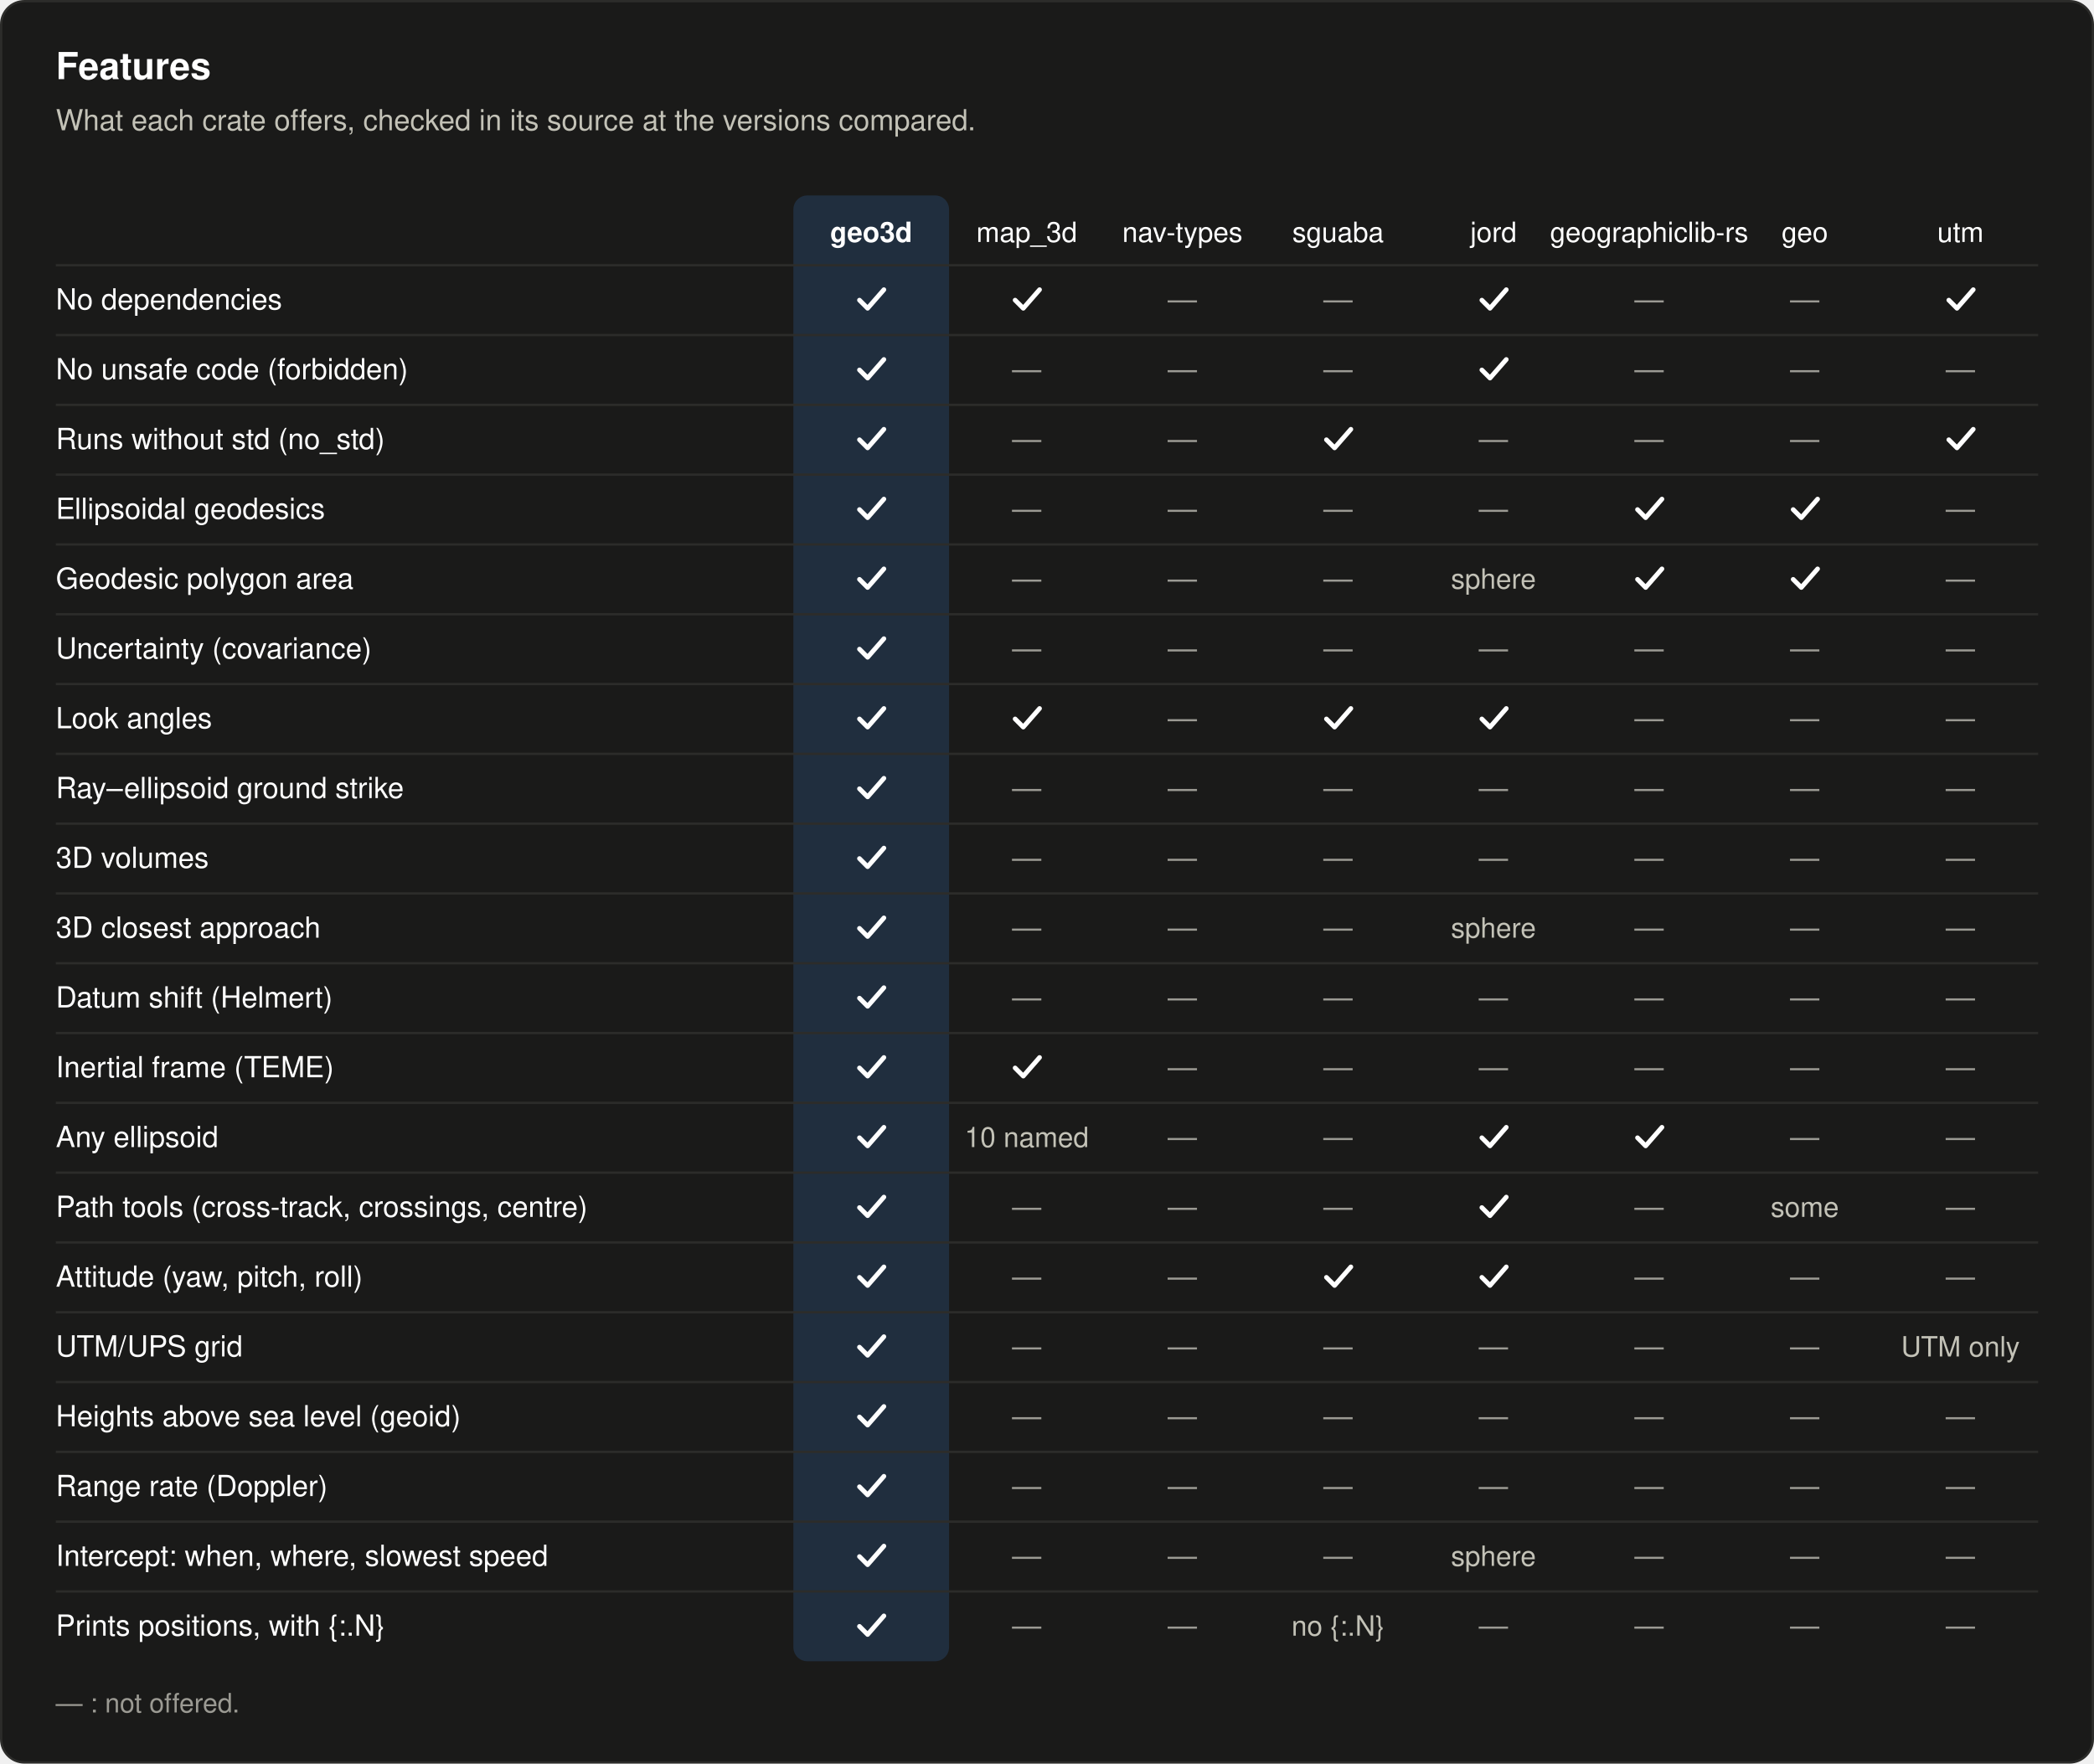
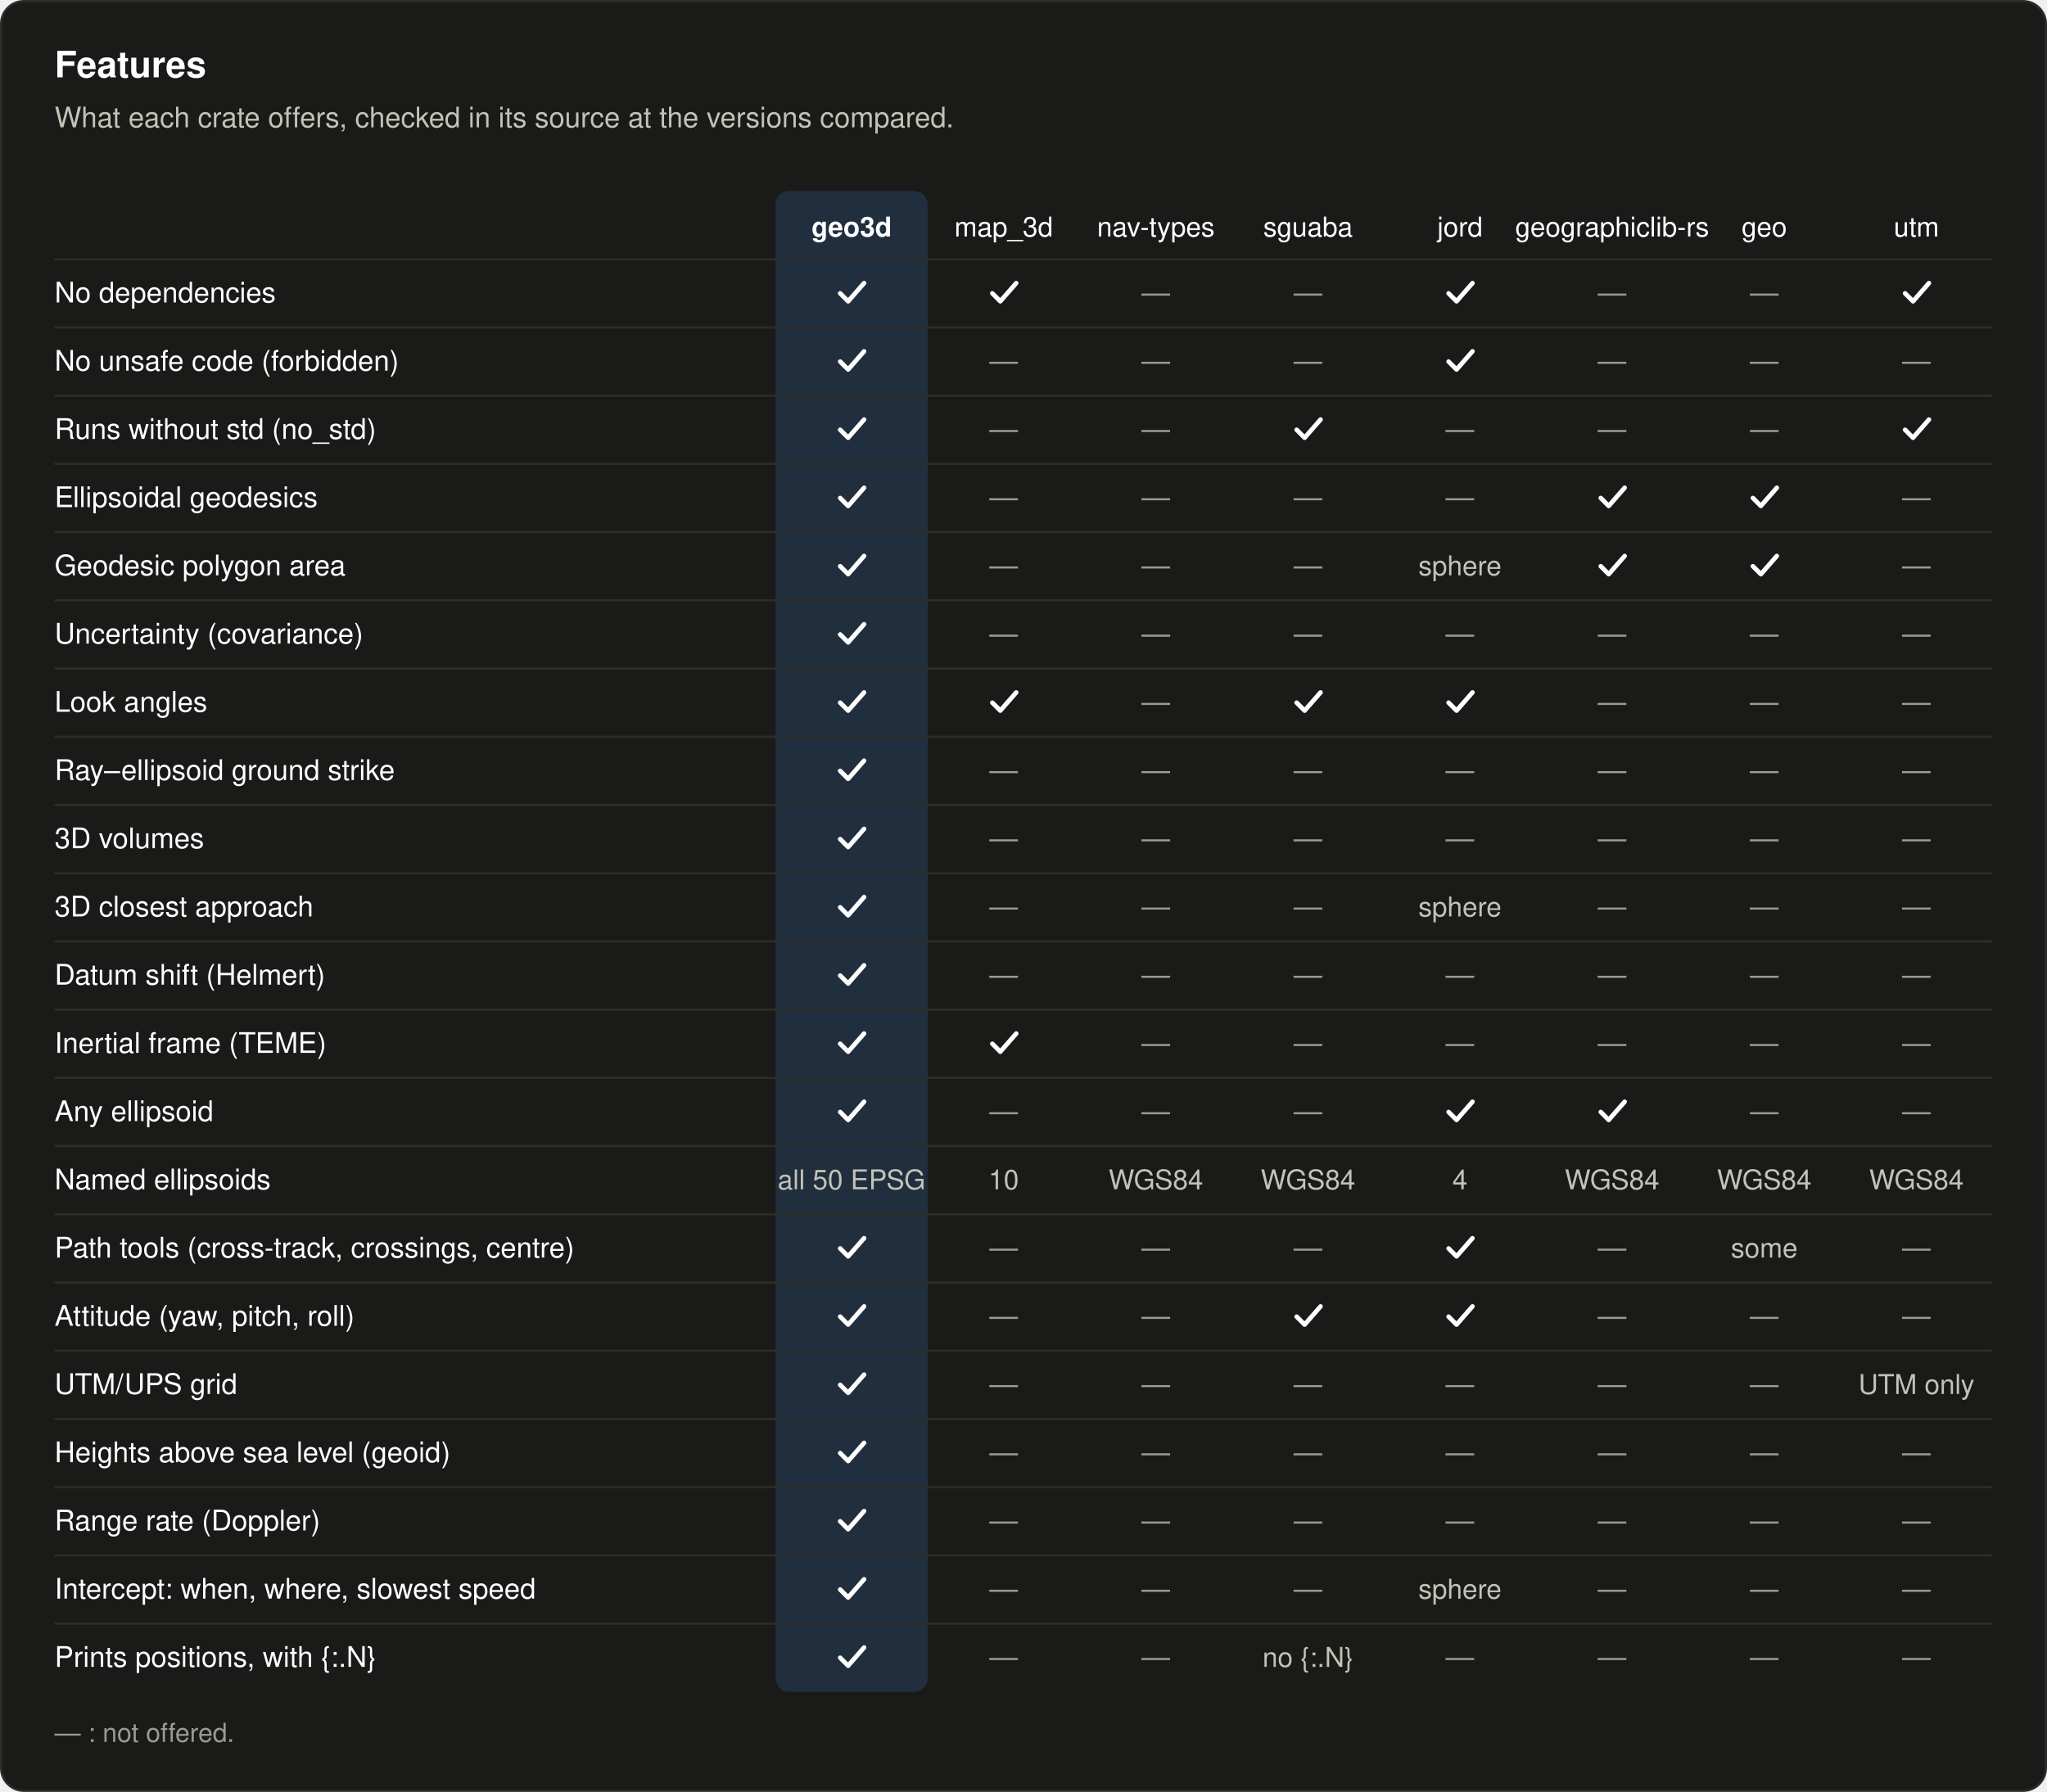
- <svg xmlns="http://www.w3.org/2000/svg" width="900" height="758" viewBox="0 0 900 758" font-family="system-ui, -apple-system, 'Segoe UI', Helvetica, Arial, sans-serif" role="img" aria-label="Feature matrix: geo3d is the only crate with ground strike, 3D volumes, closest approach, covariance and datum shifts">
-   <rect x="0.5" y="0.5" width="899" height="757" rx="10" fill="#1a1a19" stroke="#2c2c2a" />
+ <svg xmlns="http://www.w3.org/2000/svg" width="900" height="788" viewBox="0 0 900 788" font-family="system-ui, -apple-system, 'Segoe UI', Helvetica, Arial, sans-serif" role="img" aria-label="Feature matrix: geo3d is the only crate with ground strike, 3D volumes, closest approach, covariance and datum shifts">
+   <rect x="0.5" y="0.5" width="899" height="787" rx="10" fill="#1a1a19" stroke="#2c2c2a" />
  <text x="24.0" y="34.0" font-size="16" font-weight="600" fill="#ffffff" text-anchor="start">Features</text>
  <text x="24.0" y="56.0" font-size="12.5" font-weight="400" fill="#c3c2b7" text-anchor="start">What each crate offers, checked in its source at the versions compared.</text>
-   <rect x="341.0" y="84.0" width="66.9" height="630.0" rx="6" fill="#202e3e" />
+   <rect x="341.0" y="84.0" width="66.9" height="660.0" rx="6" fill="#202e3e" />
  <text x="374.4" y="104.0" font-size="12" font-weight="600" fill="#ffffff" text-anchor="middle">geo3d</text>
  <text x="441.3" y="104.0" font-size="12" font-weight="500" fill="#ffffff" text-anchor="middle">map_3d</text>
  <text x="508.2" y="104.0" font-size="12" font-weight="500" fill="#ffffff" text-anchor="middle">nav-types</text>
  <text x="575.1" y="104.0" font-size="12" font-weight="500" fill="#ffffff" text-anchor="middle">sguaba</text>
  <text x="641.9" y="104.0" font-size="12" font-weight="500" fill="#ffffff" text-anchor="middle">jord</text>
  <text x="708.8" y="104.0" font-size="12" font-weight="500" fill="#ffffff" text-anchor="middle">geographiclib-rs</text>
  <text x="775.7" y="104.0" font-size="12" font-weight="500" fill="#ffffff" text-anchor="middle">geo</text>
  <text x="842.6" y="104.0" font-size="12" font-weight="500" fill="#ffffff" text-anchor="middle">utm</text>
  <line x1="24" y1="114.0" x2="876" y2="114.0" stroke="#2c2c2a" />
  <text x="24.0" y="133.0" font-size="12.5" font-weight="400" fill="#ffffff" text-anchor="start">No dependencies</text>
  <path d="M369.4,129.0 L372.9,132.5 L379.9,124.5" stroke="#ffffff" stroke-width="2" fill="none" stroke-linecap="round" stroke-linejoin="round" />
  <path d="M436.3,129.0 L439.8,132.5 L446.8,124.5" stroke="#ffffff" stroke-width="2" fill="none" stroke-linecap="round" stroke-linejoin="round" />
  <text x="508.2" y="133.0" font-size="12.5" font-weight="400" fill="#9b9a93" text-anchor="middle">—</text>
  <text x="575.1" y="133.0" font-size="12.5" font-weight="400" fill="#9b9a93" text-anchor="middle">—</text>
  <path d="M636.9,129.0 L640.4,132.5 L647.4,124.5" stroke="#ffffff" stroke-width="2" fill="none" stroke-linecap="round" stroke-linejoin="round" />
  <text x="708.8" y="133.0" font-size="12.5" font-weight="400" fill="#9b9a93" text-anchor="middle">—</text>
  <text x="775.7" y="133.0" font-size="12.5" font-weight="400" fill="#9b9a93" text-anchor="middle">—</text>
  <path d="M837.6,129.0 L841.1,132.5 L848.1,124.5" stroke="#ffffff" stroke-width="2" fill="none" stroke-linecap="round" stroke-linejoin="round" />
  <line x1="24" y1="144.0" x2="876" y2="144.0" stroke="#2c2c2a" />
  <text x="24.0" y="163.0" font-size="12.5" font-weight="400" fill="#ffffff" text-anchor="start">No unsafe code (forbidden)</text>
  <path d="M369.4,159.0 L372.9,162.5 L379.9,154.5" stroke="#ffffff" stroke-width="2" fill="none" stroke-linecap="round" stroke-linejoin="round" />
  <text x="441.3" y="163.0" font-size="12.5" font-weight="400" fill="#9b9a93" text-anchor="middle">—</text>
  <text x="508.2" y="163.0" font-size="12.5" font-weight="400" fill="#9b9a93" text-anchor="middle">—</text>
  <text x="575.1" y="163.0" font-size="12.5" font-weight="400" fill="#9b9a93" text-anchor="middle">—</text>
  <path d="M636.9,159.0 L640.4,162.5 L647.4,154.5" stroke="#ffffff" stroke-width="2" fill="none" stroke-linecap="round" stroke-linejoin="round" />
  <text x="708.8" y="163.0" font-size="12.5" font-weight="400" fill="#9b9a93" text-anchor="middle">—</text>
  <text x="775.7" y="163.0" font-size="12.5" font-weight="400" fill="#9b9a93" text-anchor="middle">—</text>
  <text x="842.6" y="163.0" font-size="12.5" font-weight="400" fill="#9b9a93" text-anchor="middle">—</text>
  <line x1="24" y1="174.0" x2="876" y2="174.0" stroke="#2c2c2a" />
  <text x="24.0" y="193.0" font-size="12.5" font-weight="400" fill="#ffffff" text-anchor="start">Runs without std (no_std)</text>
  <path d="M369.4,189.0 L372.9,192.5 L379.9,184.5" stroke="#ffffff" stroke-width="2" fill="none" stroke-linecap="round" stroke-linejoin="round" />
  <text x="441.3" y="193.0" font-size="12.5" font-weight="400" fill="#9b9a93" text-anchor="middle">—</text>
  <text x="508.2" y="193.0" font-size="12.5" font-weight="400" fill="#9b9a93" text-anchor="middle">—</text>
  <path d="M570.1,189.0 L573.6,192.5 L580.6,184.5" stroke="#ffffff" stroke-width="2" fill="none" stroke-linecap="round" stroke-linejoin="round" />
  <text x="641.9" y="193.0" font-size="12.5" font-weight="400" fill="#9b9a93" text-anchor="middle">—</text>
  <text x="708.8" y="193.0" font-size="12.5" font-weight="400" fill="#9b9a93" text-anchor="middle">—</text>
  <text x="775.7" y="193.0" font-size="12.5" font-weight="400" fill="#9b9a93" text-anchor="middle">—</text>
  <path d="M837.6,189.0 L841.1,192.5 L848.1,184.5" stroke="#ffffff" stroke-width="2" fill="none" stroke-linecap="round" stroke-linejoin="round" />
  <line x1="24" y1="204.0" x2="876" y2="204.0" stroke="#2c2c2a" />
  <text x="24.0" y="223.0" font-size="12.5" font-weight="400" fill="#ffffff" text-anchor="start">Ellipsoidal geodesics</text>
  <path d="M369.4,219.0 L372.9,222.5 L379.9,214.5" stroke="#ffffff" stroke-width="2" fill="none" stroke-linecap="round" stroke-linejoin="round" />
  <text x="441.3" y="223.0" font-size="12.5" font-weight="400" fill="#9b9a93" text-anchor="middle">—</text>
  <text x="508.2" y="223.0" font-size="12.5" font-weight="400" fill="#9b9a93" text-anchor="middle">—</text>
  <text x="575.1" y="223.0" font-size="12.5" font-weight="400" fill="#9b9a93" text-anchor="middle">—</text>
  <text x="641.9" y="223.0" font-size="12.5" font-weight="400" fill="#9b9a93" text-anchor="middle">—</text>
  <path d="M703.8,219.0 L707.3,222.5 L714.3,214.5" stroke="#ffffff" stroke-width="2" fill="none" stroke-linecap="round" stroke-linejoin="round" />
  <path d="M770.7,219.0 L774.2,222.5 L781.2,214.5" stroke="#ffffff" stroke-width="2" fill="none" stroke-linecap="round" stroke-linejoin="round" />
  <text x="842.6" y="223.0" font-size="12.5" font-weight="400" fill="#9b9a93" text-anchor="middle">—</text>
  <line x1="24" y1="234.0" x2="876" y2="234.0" stroke="#2c2c2a" />
  <text x="24.0" y="253.0" font-size="12.5" font-weight="400" fill="#ffffff" text-anchor="start">Geodesic polygon area</text>
  <path d="M369.4,249.0 L372.9,252.5 L379.9,244.5" stroke="#ffffff" stroke-width="2" fill="none" stroke-linecap="round" stroke-linejoin="round" />
  <text x="441.3" y="253.0" font-size="12.5" font-weight="400" fill="#9b9a93" text-anchor="middle">—</text>
  <text x="508.2" y="253.0" font-size="12.5" font-weight="400" fill="#9b9a93" text-anchor="middle">—</text>
  <text x="575.1" y="253.0" font-size="12.5" font-weight="400" fill="#9b9a93" text-anchor="middle">—</text>
  <text x="641.9" y="253.0" font-size="12" font-weight="500" fill="#c3c2b7" text-anchor="middle">sphere</text>
  <path d="M703.8,249.0 L707.3,252.5 L714.3,244.5" stroke="#ffffff" stroke-width="2" fill="none" stroke-linecap="round" stroke-linejoin="round" />
  <path d="M770.7,249.0 L774.2,252.5 L781.2,244.5" stroke="#ffffff" stroke-width="2" fill="none" stroke-linecap="round" stroke-linejoin="round" />
  <text x="842.6" y="253.0" font-size="12.5" font-weight="400" fill="#9b9a93" text-anchor="middle">—</text>
  <line x1="24" y1="264.0" x2="876" y2="264.0" stroke="#2c2c2a" />
  <text x="24.0" y="283.0" font-size="12.5" font-weight="400" fill="#ffffff" text-anchor="start">Uncertainty (covariance)</text>
  <path d="M369.4,279.0 L372.9,282.5 L379.9,274.5" stroke="#ffffff" stroke-width="2" fill="none" stroke-linecap="round" stroke-linejoin="round" />
  <text x="441.3" y="283.0" font-size="12.5" font-weight="400" fill="#9b9a93" text-anchor="middle">—</text>
  <text x="508.2" y="283.0" font-size="12.5" font-weight="400" fill="#9b9a93" text-anchor="middle">—</text>
  <text x="575.1" y="283.0" font-size="12.5" font-weight="400" fill="#9b9a93" text-anchor="middle">—</text>
  <text x="641.9" y="283.0" font-size="12.5" font-weight="400" fill="#9b9a93" text-anchor="middle">—</text>
  <text x="708.8" y="283.0" font-size="12.5" font-weight="400" fill="#9b9a93" text-anchor="middle">—</text>
  <text x="775.7" y="283.0" font-size="12.5" font-weight="400" fill="#9b9a93" text-anchor="middle">—</text>
  <text x="842.6" y="283.0" font-size="12.5" font-weight="400" fill="#9b9a93" text-anchor="middle">—</text>
  <line x1="24" y1="294.0" x2="876" y2="294.0" stroke="#2c2c2a" />
  <text x="24.0" y="313.0" font-size="12.5" font-weight="400" fill="#ffffff" text-anchor="start">Look angles</text>
  <path d="M369.4,309.0 L372.9,312.5 L379.9,304.5" stroke="#ffffff" stroke-width="2" fill="none" stroke-linecap="round" stroke-linejoin="round" />
  <path d="M436.3,309.0 L439.8,312.5 L446.8,304.5" stroke="#ffffff" stroke-width="2" fill="none" stroke-linecap="round" stroke-linejoin="round" />
  <text x="508.2" y="313.0" font-size="12.5" font-weight="400" fill="#9b9a93" text-anchor="middle">—</text>
  <path d="M570.1,309.0 L573.6,312.5 L580.6,304.5" stroke="#ffffff" stroke-width="2" fill="none" stroke-linecap="round" stroke-linejoin="round" />
  <path d="M636.9,309.0 L640.4,312.5 L647.4,304.5" stroke="#ffffff" stroke-width="2" fill="none" stroke-linecap="round" stroke-linejoin="round" />
  <text x="708.8" y="313.0" font-size="12.5" font-weight="400" fill="#9b9a93" text-anchor="middle">—</text>
  <text x="775.7" y="313.0" font-size="12.5" font-weight="400" fill="#9b9a93" text-anchor="middle">—</text>
  <text x="842.6" y="313.0" font-size="12.5" font-weight="400" fill="#9b9a93" text-anchor="middle">—</text>
  <line x1="24" y1="324.0" x2="876" y2="324.0" stroke="#2c2c2a" />
  <text x="24.0" y="343.0" font-size="12.5" font-weight="400" fill="#ffffff" text-anchor="start">Ray–ellipsoid ground strike</text>
  <path d="M369.4,339.0 L372.9,342.5 L379.9,334.5" stroke="#ffffff" stroke-width="2" fill="none" stroke-linecap="round" stroke-linejoin="round" />
  <text x="441.3" y="343.0" font-size="12.5" font-weight="400" fill="#9b9a93" text-anchor="middle">—</text>
  <text x="508.2" y="343.0" font-size="12.5" font-weight="400" fill="#9b9a93" text-anchor="middle">—</text>
  <text x="575.1" y="343.0" font-size="12.5" font-weight="400" fill="#9b9a93" text-anchor="middle">—</text>
  <text x="641.9" y="343.0" font-size="12.5" font-weight="400" fill="#9b9a93" text-anchor="middle">—</text>
  <text x="708.8" y="343.0" font-size="12.5" font-weight="400" fill="#9b9a93" text-anchor="middle">—</text>
  <text x="775.7" y="343.0" font-size="12.5" font-weight="400" fill="#9b9a93" text-anchor="middle">—</text>
  <text x="842.6" y="343.0" font-size="12.5" font-weight="400" fill="#9b9a93" text-anchor="middle">—</text>
  <line x1="24" y1="354.0" x2="876" y2="354.0" stroke="#2c2c2a" />
  <text x="24.0" y="373.0" font-size="12.5" font-weight="400" fill="#ffffff" text-anchor="start">3D volumes</text>
  <path d="M369.4,369.0 L372.9,372.5 L379.9,364.5" stroke="#ffffff" stroke-width="2" fill="none" stroke-linecap="round" stroke-linejoin="round" />
  <text x="441.3" y="373.0" font-size="12.5" font-weight="400" fill="#9b9a93" text-anchor="middle">—</text>
  <text x="508.2" y="373.0" font-size="12.5" font-weight="400" fill="#9b9a93" text-anchor="middle">—</text>
  <text x="575.1" y="373.0" font-size="12.5" font-weight="400" fill="#9b9a93" text-anchor="middle">—</text>
  <text x="641.9" y="373.0" font-size="12.5" font-weight="400" fill="#9b9a93" text-anchor="middle">—</text>
  <text x="708.8" y="373.0" font-size="12.5" font-weight="400" fill="#9b9a93" text-anchor="middle">—</text>
  <text x="775.7" y="373.0" font-size="12.5" font-weight="400" fill="#9b9a93" text-anchor="middle">—</text>
  <text x="842.6" y="373.0" font-size="12.5" font-weight="400" fill="#9b9a93" text-anchor="middle">—</text>
  <line x1="24" y1="384.0" x2="876" y2="384.0" stroke="#2c2c2a" />
  <text x="24.0" y="403.0" font-size="12.5" font-weight="400" fill="#ffffff" text-anchor="start">3D closest approach</text>
  <path d="M369.4,399.0 L372.9,402.5 L379.9,394.5" stroke="#ffffff" stroke-width="2" fill="none" stroke-linecap="round" stroke-linejoin="round" />
  <text x="441.3" y="403.0" font-size="12.5" font-weight="400" fill="#9b9a93" text-anchor="middle">—</text>
  <text x="508.2" y="403.0" font-size="12.5" font-weight="400" fill="#9b9a93" text-anchor="middle">—</text>
  <text x="575.1" y="403.0" font-size="12.5" font-weight="400" fill="#9b9a93" text-anchor="middle">—</text>
  <text x="641.9" y="403.0" font-size="12" font-weight="500" fill="#c3c2b7" text-anchor="middle">sphere</text>
  <text x="708.8" y="403.0" font-size="12.5" font-weight="400" fill="#9b9a93" text-anchor="middle">—</text>
  <text x="775.7" y="403.0" font-size="12.5" font-weight="400" fill="#9b9a93" text-anchor="middle">—</text>
  <text x="842.6" y="403.0" font-size="12.5" font-weight="400" fill="#9b9a93" text-anchor="middle">—</text>
  <line x1="24" y1="414.0" x2="876" y2="414.0" stroke="#2c2c2a" />
  <text x="24.0" y="433.0" font-size="12.5" font-weight="400" fill="#ffffff" text-anchor="start">Datum shift (Helmert)</text>
  <path d="M369.4,429.0 L372.9,432.5 L379.9,424.5" stroke="#ffffff" stroke-width="2" fill="none" stroke-linecap="round" stroke-linejoin="round" />
  <text x="441.3" y="433.0" font-size="12.5" font-weight="400" fill="#9b9a93" text-anchor="middle">—</text>
  <text x="508.2" y="433.0" font-size="12.5" font-weight="400" fill="#9b9a93" text-anchor="middle">—</text>
  <text x="575.1" y="433.0" font-size="12.5" font-weight="400" fill="#9b9a93" text-anchor="middle">—</text>
  <text x="641.9" y="433.0" font-size="12.5" font-weight="400" fill="#9b9a93" text-anchor="middle">—</text>
  <text x="708.8" y="433.0" font-size="12.5" font-weight="400" fill="#9b9a93" text-anchor="middle">—</text>
  <text x="775.7" y="433.0" font-size="12.5" font-weight="400" fill="#9b9a93" text-anchor="middle">—</text>
  <text x="842.6" y="433.0" font-size="12.5" font-weight="400" fill="#9b9a93" text-anchor="middle">—</text>
  <line x1="24" y1="444.0" x2="876" y2="444.0" stroke="#2c2c2a" />
  <text x="24.0" y="463.0" font-size="12.5" font-weight="400" fill="#ffffff" text-anchor="start">Inertial frame (TEME)</text>
  <path d="M369.4,459.0 L372.9,462.5 L379.9,454.5" stroke="#ffffff" stroke-width="2" fill="none" stroke-linecap="round" stroke-linejoin="round" />
  <path d="M436.3,459.0 L439.8,462.5 L446.8,454.5" stroke="#ffffff" stroke-width="2" fill="none" stroke-linecap="round" stroke-linejoin="round" />
  <text x="508.2" y="463.0" font-size="12.5" font-weight="400" fill="#9b9a93" text-anchor="middle">—</text>
  <text x="575.1" y="463.0" font-size="12.5" font-weight="400" fill="#9b9a93" text-anchor="middle">—</text>
  <text x="641.9" y="463.0" font-size="12.5" font-weight="400" fill="#9b9a93" text-anchor="middle">—</text>
  <text x="708.8" y="463.0" font-size="12.5" font-weight="400" fill="#9b9a93" text-anchor="middle">—</text>
  <text x="775.7" y="463.0" font-size="12.5" font-weight="400" fill="#9b9a93" text-anchor="middle">—</text>
  <text x="842.6" y="463.0" font-size="12.5" font-weight="400" fill="#9b9a93" text-anchor="middle">—</text>
  <line x1="24" y1="474.0" x2="876" y2="474.0" stroke="#2c2c2a" />
  <text x="24.0" y="493.0" font-size="12.5" font-weight="400" fill="#ffffff" text-anchor="start">Any ellipsoid</text>
  <path d="M369.4,489.0 L372.9,492.5 L379.9,484.5" stroke="#ffffff" stroke-width="2" fill="none" stroke-linecap="round" stroke-linejoin="round" />
-   <text x="441.3" y="493.0" font-size="12" font-weight="500" fill="#c3c2b7" text-anchor="middle">10 named</text>
+   <text x="441.3" y="493.0" font-size="12.5" font-weight="400" fill="#9b9a93" text-anchor="middle">—</text>
  <text x="508.2" y="493.0" font-size="12.5" font-weight="400" fill="#9b9a93" text-anchor="middle">—</text>
  <text x="575.1" y="493.0" font-size="12.5" font-weight="400" fill="#9b9a93" text-anchor="middle">—</text>
  <path d="M636.9,489.0 L640.4,492.5 L647.4,484.5" stroke="#ffffff" stroke-width="2" fill="none" stroke-linecap="round" stroke-linejoin="round" />
  <path d="M703.8,489.0 L707.3,492.5 L714.3,484.5" stroke="#ffffff" stroke-width="2" fill="none" stroke-linecap="round" stroke-linejoin="round" />
  <text x="775.7" y="493.0" font-size="12.5" font-weight="400" fill="#9b9a93" text-anchor="middle">—</text>
  <text x="842.6" y="493.0" font-size="12.5" font-weight="400" fill="#9b9a93" text-anchor="middle">—</text>
  <line x1="24" y1="504.0" x2="876" y2="504.0" stroke="#2c2c2a" />
-   <text x="24.0" y="523.0" font-size="12.5" font-weight="400" fill="#ffffff" text-anchor="start">Path tools (cross-track, crossings, centre)</text>
-   <path d="M369.4,519.0 L372.9,522.5 L379.9,514.5" stroke="#ffffff" stroke-width="2" fill="none" stroke-linecap="round" stroke-linejoin="round" />
-   <text x="441.3" y="523.0" font-size="12.5" font-weight="400" fill="#9b9a93" text-anchor="middle">—</text>
-   <text x="508.2" y="523.0" font-size="12.5" font-weight="400" fill="#9b9a93" text-anchor="middle">—</text>
-   <text x="575.1" y="523.0" font-size="12.5" font-weight="400" fill="#9b9a93" text-anchor="middle">—</text>
-   <path d="M636.9,519.0 L640.4,522.5 L647.4,514.5" stroke="#ffffff" stroke-width="2" fill="none" stroke-linecap="round" stroke-linejoin="round" />
-   <text x="708.8" y="523.0" font-size="12.5" font-weight="400" fill="#9b9a93" text-anchor="middle">—</text>
-   <text x="775.7" y="523.0" font-size="12" font-weight="500" fill="#c3c2b7" text-anchor="middle">some</text>
-   <text x="842.6" y="523.0" font-size="12.5" font-weight="400" fill="#9b9a93" text-anchor="middle">—</text>
+   <text x="24.0" y="523.0" font-size="12.5" font-weight="400" fill="#ffffff" text-anchor="start">Named ellipsoids</text>
+   <text x="374.4" y="523.0" font-size="12" font-weight="500" fill="#c3c2b7" text-anchor="middle">all 50 EPSG</text>
+   <text x="441.3" y="523.0" font-size="12" font-weight="500" fill="#c3c2b7" text-anchor="middle">10</text>
+   <text x="508.2" y="523.0" font-size="12" font-weight="500" fill="#c3c2b7" text-anchor="middle">WGS84</text>
+   <text x="575.1" y="523.0" font-size="12" font-weight="500" fill="#c3c2b7" text-anchor="middle">WGS84</text>
+   <text x="641.9" y="523.0" font-size="12" font-weight="500" fill="#c3c2b7" text-anchor="middle">4</text>
+   <text x="708.8" y="523.0" font-size="12" font-weight="500" fill="#c3c2b7" text-anchor="middle">WGS84</text>
+   <text x="775.7" y="523.0" font-size="12" font-weight="500" fill="#c3c2b7" text-anchor="middle">WGS84</text>
+   <text x="842.6" y="523.0" font-size="12" font-weight="500" fill="#c3c2b7" text-anchor="middle">WGS84</text>
  <line x1="24" y1="534.0" x2="876" y2="534.0" stroke="#2c2c2a" />
-   <text x="24.0" y="553.0" font-size="12.5" font-weight="400" fill="#ffffff" text-anchor="start">Attitude (yaw, pitch, roll)</text>
+   <text x="24.0" y="553.0" font-size="12.5" font-weight="400" fill="#ffffff" text-anchor="start">Path tools (cross-track, crossings, centre)</text>
  <path d="M369.4,549.0 L372.9,552.5 L379.9,544.5" stroke="#ffffff" stroke-width="2" fill="none" stroke-linecap="round" stroke-linejoin="round" />
  <text x="441.3" y="553.0" font-size="12.5" font-weight="400" fill="#9b9a93" text-anchor="middle">—</text>
  <text x="508.2" y="553.0" font-size="12.5" font-weight="400" fill="#9b9a93" text-anchor="middle">—</text>
-   <path d="M570.1,549.0 L573.6,552.5 L580.6,544.5" stroke="#ffffff" stroke-width="2" fill="none" stroke-linecap="round" stroke-linejoin="round" />
+   <text x="575.1" y="553.0" font-size="12.5" font-weight="400" fill="#9b9a93" text-anchor="middle">—</text>
  <path d="M636.9,549.0 L640.4,552.5 L647.4,544.5" stroke="#ffffff" stroke-width="2" fill="none" stroke-linecap="round" stroke-linejoin="round" />
  <text x="708.8" y="553.0" font-size="12.5" font-weight="400" fill="#9b9a93" text-anchor="middle">—</text>
-   <text x="775.7" y="553.0" font-size="12.5" font-weight="400" fill="#9b9a93" text-anchor="middle">—</text>
+   <text x="775.7" y="553.0" font-size="12" font-weight="500" fill="#c3c2b7" text-anchor="middle">some</text>
  <text x="842.6" y="553.0" font-size="12.5" font-weight="400" fill="#9b9a93" text-anchor="middle">—</text>
  <line x1="24" y1="564.0" x2="876" y2="564.0" stroke="#2c2c2a" />
-   <text x="24.0" y="583.0" font-size="12.5" font-weight="400" fill="#ffffff" text-anchor="start">UTM/UPS grid</text>
+   <text x="24.0" y="583.0" font-size="12.5" font-weight="400" fill="#ffffff" text-anchor="start">Attitude (yaw, pitch, roll)</text>
  <path d="M369.4,579.0 L372.9,582.5 L379.9,574.5" stroke="#ffffff" stroke-width="2" fill="none" stroke-linecap="round" stroke-linejoin="round" />
  <text x="441.3" y="583.0" font-size="12.5" font-weight="400" fill="#9b9a93" text-anchor="middle">—</text>
  <text x="508.2" y="583.0" font-size="12.5" font-weight="400" fill="#9b9a93" text-anchor="middle">—</text>
-   <text x="575.1" y="583.0" font-size="12.5" font-weight="400" fill="#9b9a93" text-anchor="middle">—</text>
-   <text x="641.9" y="583.0" font-size="12.5" font-weight="400" fill="#9b9a93" text-anchor="middle">—</text>
+   <path d="M570.1,579.0 L573.6,582.5 L580.6,574.5" stroke="#ffffff" stroke-width="2" fill="none" stroke-linecap="round" stroke-linejoin="round" />
+   <path d="M636.9,579.0 L640.4,582.5 L647.4,574.5" stroke="#ffffff" stroke-width="2" fill="none" stroke-linecap="round" stroke-linejoin="round" />
  <text x="708.8" y="583.0" font-size="12.5" font-weight="400" fill="#9b9a93" text-anchor="middle">—</text>
  <text x="775.7" y="583.0" font-size="12.5" font-weight="400" fill="#9b9a93" text-anchor="middle">—</text>
-   <text x="842.6" y="583.0" font-size="12" font-weight="500" fill="#c3c2b7" text-anchor="middle">UTM only</text>
+   <text x="842.6" y="583.0" font-size="12.5" font-weight="400" fill="#9b9a93" text-anchor="middle">—</text>
  <line x1="24" y1="594.0" x2="876" y2="594.0" stroke="#2c2c2a" />
-   <text x="24.0" y="613.0" font-size="12.5" font-weight="400" fill="#ffffff" text-anchor="start">Heights above sea level (geoid)</text>
+   <text x="24.0" y="613.0" font-size="12.5" font-weight="400" fill="#ffffff" text-anchor="start">UTM/UPS grid</text>
  <path d="M369.4,609.0 L372.9,612.5 L379.9,604.5" stroke="#ffffff" stroke-width="2" fill="none" stroke-linecap="round" stroke-linejoin="round" />
  <text x="441.3" y="613.0" font-size="12.5" font-weight="400" fill="#9b9a93" text-anchor="middle">—</text>
  <text x="508.2" y="613.0" font-size="12.5" font-weight="400" fill="#9b9a93" text-anchor="middle">—</text>
  <text x="575.1" y="613.0" font-size="12.5" font-weight="400" fill="#9b9a93" text-anchor="middle">—</text>
  <text x="641.9" y="613.0" font-size="12.5" font-weight="400" fill="#9b9a93" text-anchor="middle">—</text>
  <text x="708.8" y="613.0" font-size="12.5" font-weight="400" fill="#9b9a93" text-anchor="middle">—</text>
  <text x="775.7" y="613.0" font-size="12.5" font-weight="400" fill="#9b9a93" text-anchor="middle">—</text>
-   <text x="842.6" y="613.0" font-size="12.5" font-weight="400" fill="#9b9a93" text-anchor="middle">—</text>
+   <text x="842.6" y="613.0" font-size="12" font-weight="500" fill="#c3c2b7" text-anchor="middle">UTM only</text>
  <line x1="24" y1="624.0" x2="876" y2="624.0" stroke="#2c2c2a" />
-   <text x="24.0" y="643.0" font-size="12.5" font-weight="400" fill="#ffffff" text-anchor="start">Range rate (Doppler)</text>
+   <text x="24.0" y="643.0" font-size="12.5" font-weight="400" fill="#ffffff" text-anchor="start">Heights above sea level (geoid)</text>
  <path d="M369.4,639.0 L372.9,642.5 L379.9,634.5" stroke="#ffffff" stroke-width="2" fill="none" stroke-linecap="round" stroke-linejoin="round" />
  <text x="441.3" y="643.0" font-size="12.5" font-weight="400" fill="#9b9a93" text-anchor="middle">—</text>
  <text x="508.2" y="643.0" font-size="12.5" font-weight="400" fill="#9b9a93" text-anchor="middle">—</text>
  <text x="575.1" y="643.0" font-size="12.5" font-weight="400" fill="#9b9a93" text-anchor="middle">—</text>
  <text x="641.9" y="643.0" font-size="12.5" font-weight="400" fill="#9b9a93" text-anchor="middle">—</text>
  <text x="708.8" y="643.0" font-size="12.5" font-weight="400" fill="#9b9a93" text-anchor="middle">—</text>
  <text x="775.7" y="643.0" font-size="12.5" font-weight="400" fill="#9b9a93" text-anchor="middle">—</text>
  <text x="842.6" y="643.0" font-size="12.5" font-weight="400" fill="#9b9a93" text-anchor="middle">—</text>
  <line x1="24" y1="654.0" x2="876" y2="654.0" stroke="#2c2c2a" />
-   <text x="24.0" y="673.0" font-size="12.5" font-weight="400" fill="#ffffff" text-anchor="start">Intercept: when, where, slowest speed</text>
+   <text x="24.0" y="673.0" font-size="12.5" font-weight="400" fill="#ffffff" text-anchor="start">Range rate (Doppler)</text>
  <path d="M369.4,669.0 L372.9,672.5 L379.9,664.5" stroke="#ffffff" stroke-width="2" fill="none" stroke-linecap="round" stroke-linejoin="round" />
  <text x="441.3" y="673.0" font-size="12.5" font-weight="400" fill="#9b9a93" text-anchor="middle">—</text>
  <text x="508.2" y="673.0" font-size="12.5" font-weight="400" fill="#9b9a93" text-anchor="middle">—</text>
  <text x="575.1" y="673.0" font-size="12.5" font-weight="400" fill="#9b9a93" text-anchor="middle">—</text>
-   <text x="641.9" y="673.0" font-size="12" font-weight="500" fill="#c3c2b7" text-anchor="middle">sphere</text>
+   <text x="641.9" y="673.0" font-size="12.5" font-weight="400" fill="#9b9a93" text-anchor="middle">—</text>
  <text x="708.8" y="673.0" font-size="12.5" font-weight="400" fill="#9b9a93" text-anchor="middle">—</text>
  <text x="775.7" y="673.0" font-size="12.5" font-weight="400" fill="#9b9a93" text-anchor="middle">—</text>
  <text x="842.6" y="673.0" font-size="12.5" font-weight="400" fill="#9b9a93" text-anchor="middle">—</text>
  <line x1="24" y1="684.0" x2="876" y2="684.0" stroke="#2c2c2a" />
-   <text x="24.0" y="703.0" font-size="12.5" font-weight="400" fill="#ffffff" text-anchor="start">Prints positions, with {:.N}</text>
+   <text x="24.0" y="703.0" font-size="12.5" font-weight="400" fill="#ffffff" text-anchor="start">Intercept: when, where, slowest speed</text>
  <path d="M369.4,699.0 L372.9,702.5 L379.9,694.5" stroke="#ffffff" stroke-width="2" fill="none" stroke-linecap="round" stroke-linejoin="round" />
  <text x="441.3" y="703.0" font-size="12.5" font-weight="400" fill="#9b9a93" text-anchor="middle">—</text>
  <text x="508.2" y="703.0" font-size="12.5" font-weight="400" fill="#9b9a93" text-anchor="middle">—</text>
-   <text x="575.1" y="703.0" font-size="12" font-weight="500" fill="#c3c2b7" text-anchor="middle">no {:.N}</text>
-   <text x="641.9" y="703.0" font-size="12.5" font-weight="400" fill="#9b9a93" text-anchor="middle">—</text>
+   <text x="575.1" y="703.0" font-size="12.5" font-weight="400" fill="#9b9a93" text-anchor="middle">—</text>
+   <text x="641.9" y="703.0" font-size="12" font-weight="500" fill="#c3c2b7" text-anchor="middle">sphere</text>
  <text x="708.8" y="703.0" font-size="12.5" font-weight="400" fill="#9b9a93" text-anchor="middle">—</text>
  <text x="775.7" y="703.0" font-size="12.5" font-weight="400" fill="#9b9a93" text-anchor="middle">—</text>
  <text x="842.6" y="703.0" font-size="12.5" font-weight="400" fill="#9b9a93" text-anchor="middle">—</text>
-   <text x="24.0" y="736.0" font-size="11.5" font-weight="400" fill="#9b9a93" text-anchor="start">— : not offered.</text>
+   <line x1="24" y1="714.0" x2="876" y2="714.0" stroke="#2c2c2a" />
+   <text x="24.0" y="733.0" font-size="12.5" font-weight="400" fill="#ffffff" text-anchor="start">Prints positions, with {:.N}</text>
+   <path d="M369.4,729.0 L372.9,732.5 L379.9,724.5" stroke="#ffffff" stroke-width="2" fill="none" stroke-linecap="round" stroke-linejoin="round" />
+   <text x="441.3" y="733.0" font-size="12.5" font-weight="400" fill="#9b9a93" text-anchor="middle">—</text>
+   <text x="508.2" y="733.0" font-size="12.5" font-weight="400" fill="#9b9a93" text-anchor="middle">—</text>
+   <text x="575.1" y="733.0" font-size="12" font-weight="500" fill="#c3c2b7" text-anchor="middle">no {:.N}</text>
+   <text x="641.9" y="733.0" font-size="12.5" font-weight="400" fill="#9b9a93" text-anchor="middle">—</text>
+   <text x="708.8" y="733.0" font-size="12.5" font-weight="400" fill="#9b9a93" text-anchor="middle">—</text>
+   <text x="775.7" y="733.0" font-size="12.5" font-weight="400" fill="#9b9a93" text-anchor="middle">—</text>
+   <text x="842.6" y="733.0" font-size="12.5" font-weight="400" fill="#9b9a93" text-anchor="middle">—</text>
+   <text x="24.0" y="766.0" font-size="11.5" font-weight="400" fill="#9b9a93" text-anchor="start">— : not offered.</text>
</svg>
